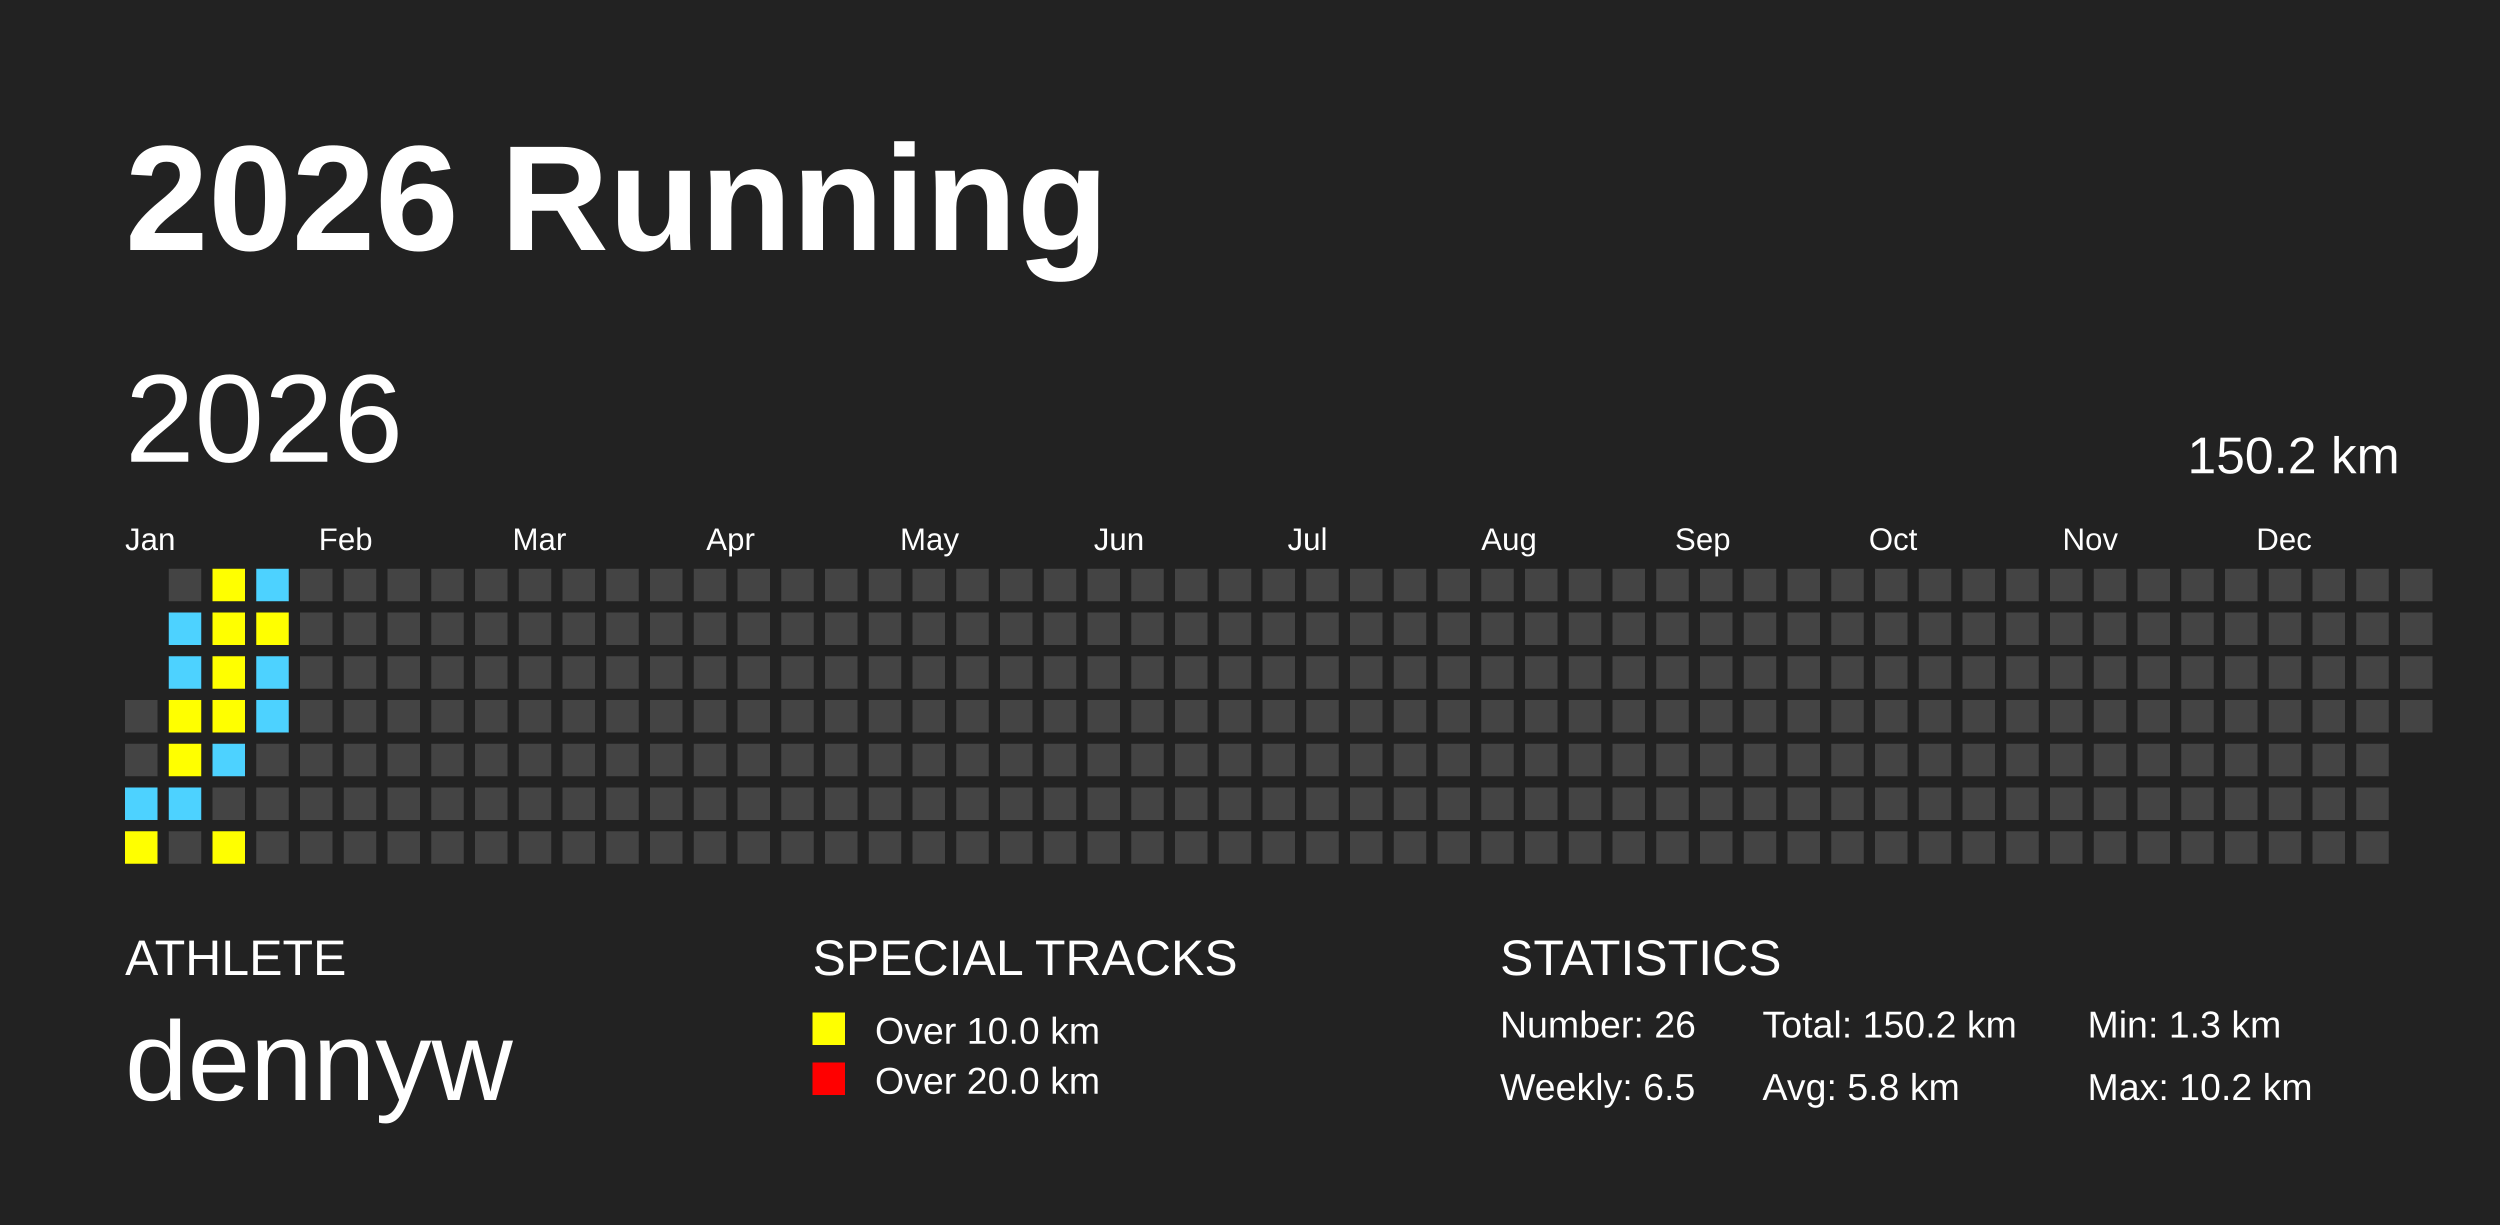
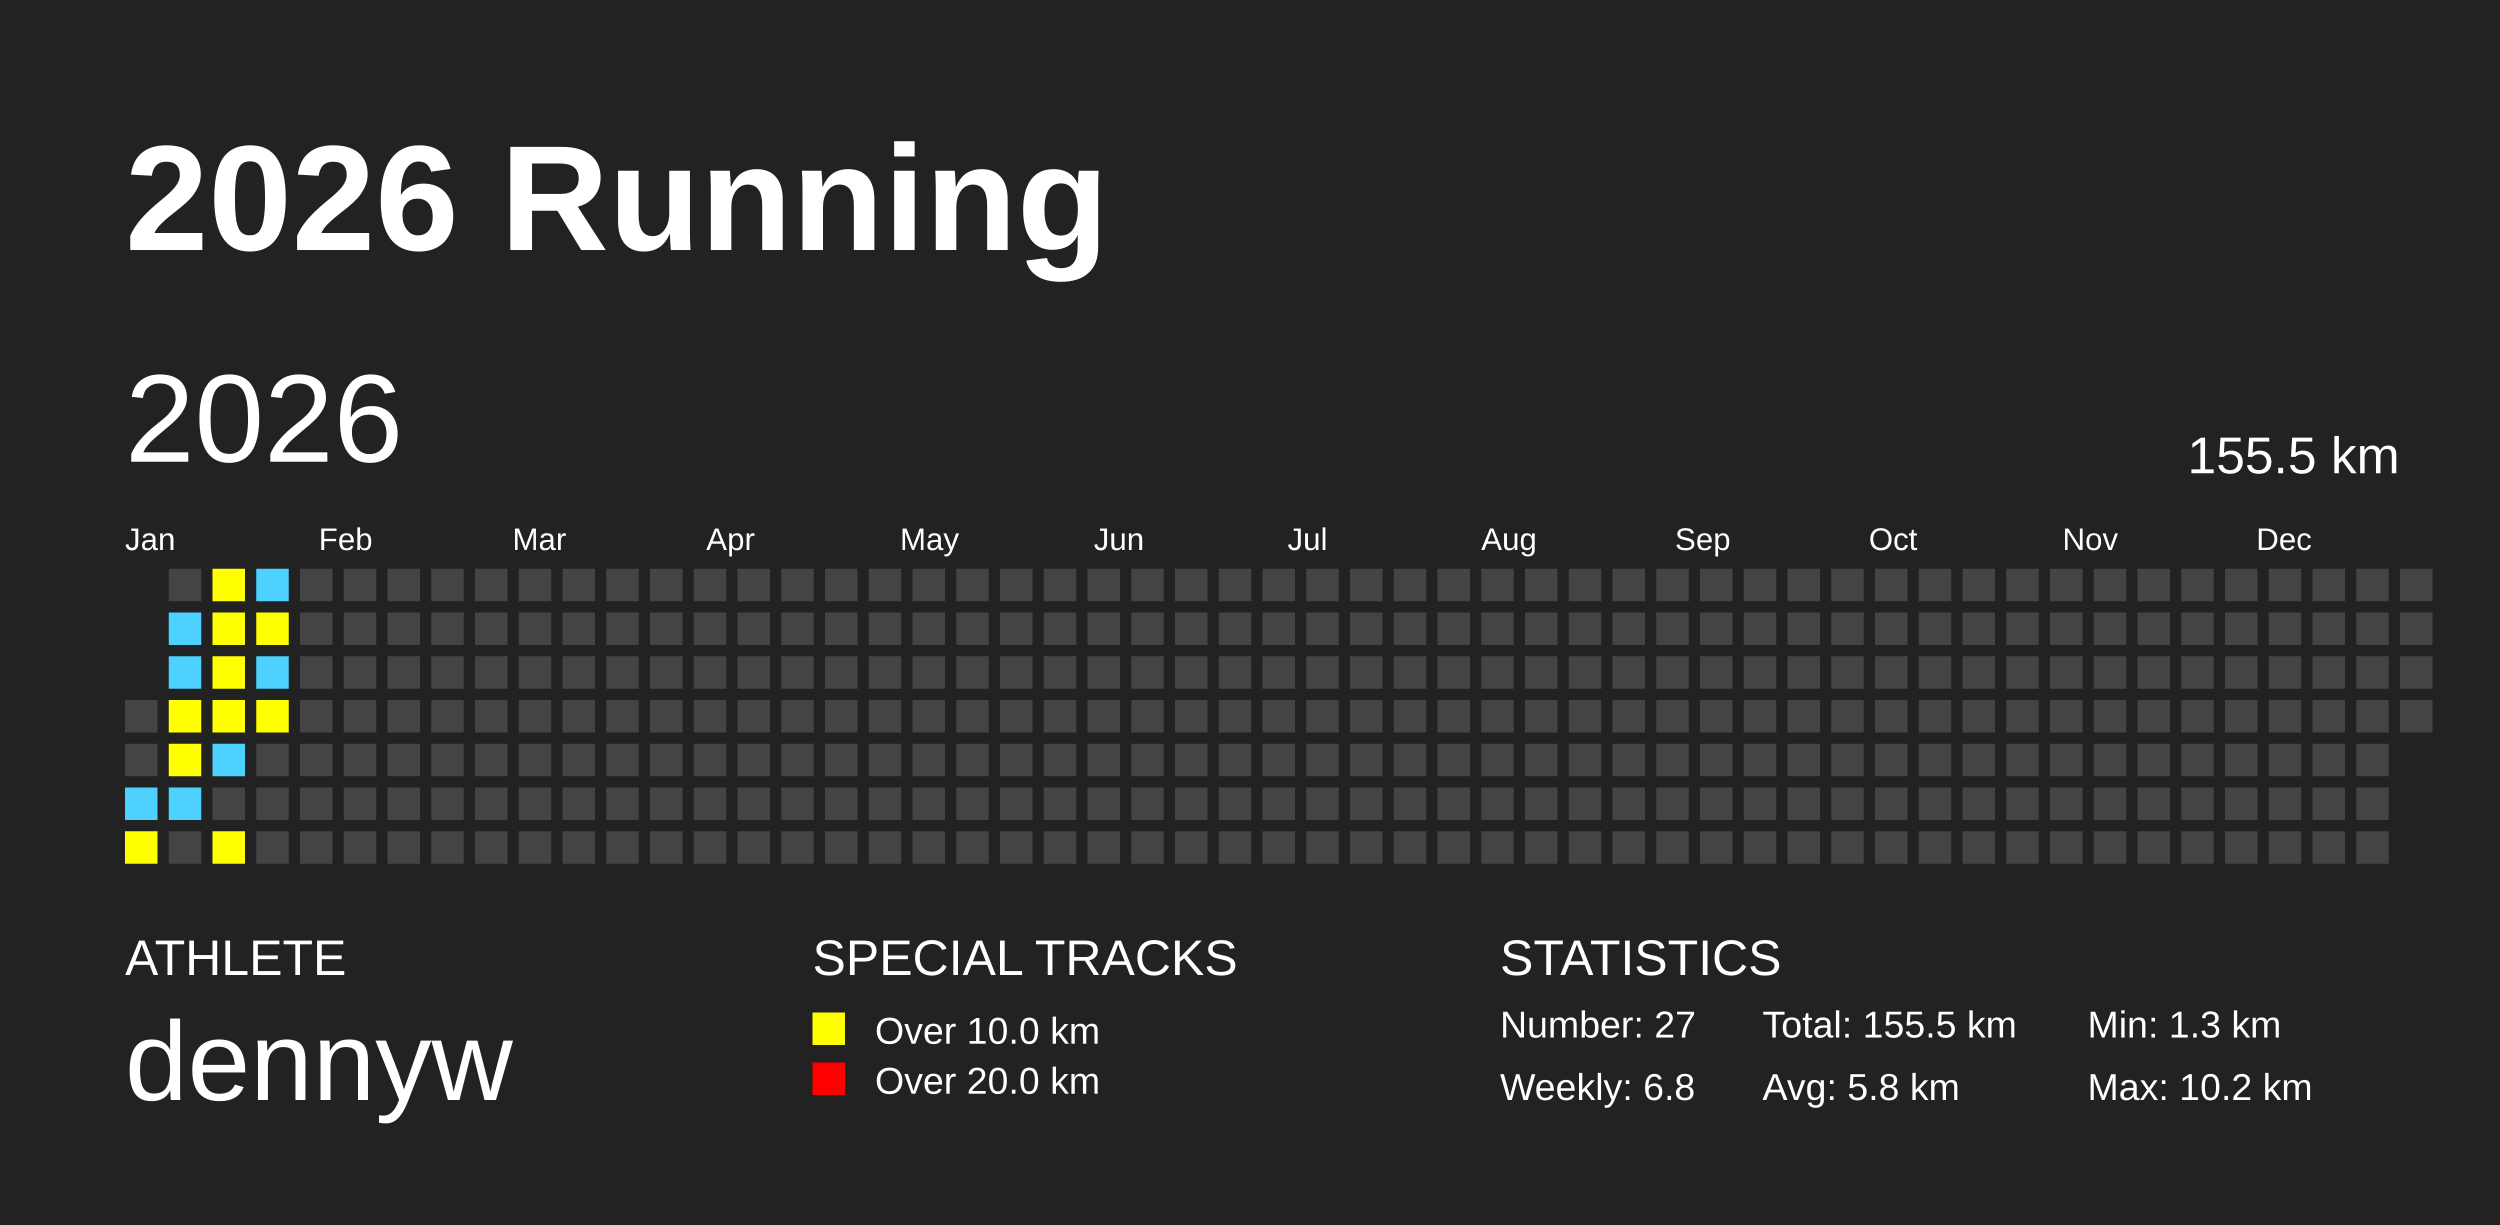
<svg xmlns="http://www.w3.org/2000/svg" baseProfile="full" height="98mm" version="1.1" viewBox="0,0,200,98" width="200mm">
  <defs />
  <rect fill="#222222" height="98" width="200" x="0" y="0" />
  <text fill="#FFFFFF" style="font-size:12px; font-family:Arial; font-weight:bold;" x="10" y="20">2026 Running</text>
  <text fill="#FFFFFF" style="font-size:4px; font-family:Arial" x="10" y="78">ATHLETE</text>
  <text fill="#FFFFFF" style="font-size:9px; font-family:Arial" x="10" y="88">dennyw</text>
  <text fill="#FFFFFF" style="font-size:4px; font-family:Arial" x="65" y="78">SPECIAL TRACKS</text>
  <rect fill="yellow" height="2.6" width="2.6" x="65" y="81" />
  <text fill="#FFFFFF" style="font-size:3px; font-family:Arial" x="70" y="83.5">Over 10.0 km</text>
  <rect fill="red" height="2.6" width="2.6" x="65" y="85" />
  <text fill="#FFFFFF" style="font-size:3px; font-family:Arial" x="70" y="87.5">Over 20.0 km</text>
  <text fill="#FFFFFF" style="font-size:4px; font-family:Arial" x="120" y="78">STATISTICS</text>
-   <text fill="#FFFFFF" style="font-size:3px; font-family:Arial" x="120" y="83">Number: 26</text>
-   <text fill="#FFFFFF" style="font-size:3px; font-family:Arial" x="120" y="88">Weekly: 6.5</text>
-   <text fill="#FFFFFF" style="font-size:3px; font-family:Arial" x="141" y="83">Total: 150.2 km</text>
+   <text fill="#FFFFFF" style="font-size:3px; font-family:Arial" x="120" y="83">Number: 27</text>
+   <text fill="#FFFFFF" style="font-size:3px; font-family:Arial" x="120" y="88">Weekly: 6.8</text>
+   <text fill="#FFFFFF" style="font-size:3px; font-family:Arial" x="141" y="83">Total: 155.5 km</text>
  <text fill="#FFFFFF" style="font-size:3px; font-family:Arial" x="141" y="88">Avg: 5.8 km</text>
  <text fill="#FFFFFF" style="font-size:3px; font-family:Arial" x="167" y="83">Min: 1.3 km</text>
  <text fill="#FFFFFF" style="font-size:3px; font-family:Arial" x="167" y="88">Max: 10.2 km</text>
  <text dominant-baseline="hanging" fill="#FFFFFF" style="font-size:10.0px; font-family:Arial;" x="10" y="30">2026</text>
-   <text dominant-baseline="hanging" fill="#FFFFFF" style="font-size:4.125px; font-family:Arial;" x="175" y="35">150.2 km</text>
+   <text dominant-baseline="hanging" fill="#FFFFFF" style="font-size:4.125px; font-family:Arial;" x="175" y="35">155.5 km</text>
  <text fill="#FFFFFF" style="font-size:2.5px; font-family:Arial" x="10.0" y="44">Jan</text>
  <text fill="#FFFFFF" style="font-size:2.5px; font-family:Arial" x="25.5" y="44">Feb</text>
  <text fill="#FFFFFF" style="font-size:2.5px; font-family:Arial" x="41.0" y="44">Mar</text>
  <text fill="#FFFFFF" style="font-size:2.5px; font-family:Arial" x="56.5" y="44">Apr</text>
  <text fill="#FFFFFF" style="font-size:2.5px; font-family:Arial" x="72.0" y="44">May</text>
  <text fill="#FFFFFF" style="font-size:2.5px; font-family:Arial" x="87.5" y="44">Jun</text>
  <text fill="#FFFFFF" style="font-size:2.5px; font-family:Arial" x="103.0" y="44">Jul</text>
  <text fill="#FFFFFF" style="font-size:2.5px; font-family:Arial" x="118.5" y="44">Aug</text>
  <text fill="#FFFFFF" style="font-size:2.5px; font-family:Arial" x="134.0" y="44">Sep</text>
  <text fill="#FFFFFF" style="font-size:2.5px; font-family:Arial" x="149.5" y="44">Oct</text>
  <text fill="#FFFFFF" style="font-size:2.5px; font-family:Arial" x="165.0" y="44">Nov</text>
  <text fill="#FFFFFF" style="font-size:2.5px; font-family:Arial" x="180.5" y="44">Dec</text>
  <rect fill="#444444" height="2.6" width="2.6" x="10.0" y="56.0" />
  <rect fill="#444444" height="2.6" width="2.6" x="10.0" y="59.5" />
  <rect fill="#4DD2FF" height="2.6" width="2.6" x="10.0" y="63.0" />
  <rect fill="yellow" height="2.6" width="2.6" x="10.0" y="66.5" />
  <rect fill="#444444" height="2.6" width="2.6" x="13.5" y="45.5" />
  <rect fill="#4DD2FF" height="2.6" width="2.6" x="13.5" y="49.0" />
  <rect fill="#4DD2FF" height="2.6" width="2.6" x="13.5" y="52.5" />
  <rect fill="yellow" height="2.6" width="2.6" x="13.5" y="56.0" />
  <rect fill="yellow" height="2.6" width="2.6" x="13.5" y="59.5" />
  <rect fill="#4DD2FF" height="2.6" width="2.6" x="13.5" y="63.0" />
  <rect fill="#444444" height="2.6" width="2.6" x="13.5" y="66.5" />
  <rect fill="yellow" height="2.6" width="2.6" x="17.0" y="45.5" />
  <rect fill="yellow" height="2.6" width="2.6" x="17.0" y="49.0" />
  <rect fill="yellow" height="2.6" width="2.6" x="17.0" y="52.5" />
  <rect fill="yellow" height="2.6" width="2.6" x="17.0" y="56.0" />
  <rect fill="#4DD2FF" height="2.6" width="2.6" x="17.0" y="59.5" />
  <rect fill="#444444" height="2.6" width="2.6" x="17.0" y="63.0" />
  <rect fill="yellow" height="2.6" width="2.6" x="17.0" y="66.5" />
  <rect fill="#4DD2FF" height="2.6" width="2.6" x="20.5" y="45.5" />
  <rect fill="yellow" height="2.6" width="2.6" x="20.5" y="49.0" />
  <rect fill="#4DD2FF" height="2.6" width="2.6" x="20.5" y="52.5" />
-   <rect fill="#4DD2FF" height="2.6" width="2.6" x="20.5" y="56.0" />
+   <rect fill="yellow" height="2.6" width="2.6" x="20.5" y="56.0" />
  <rect fill="#444444" height="2.6" width="2.6" x="20.5" y="59.5" />
  <rect fill="#444444" height="2.6" width="2.6" x="20.5" y="63.0" />
  <rect fill="#444444" height="2.6" width="2.6" x="20.5" y="66.5" />
  <rect fill="#444444" height="2.6" width="2.6" x="24.0" y="45.5" />
  <rect fill="#444444" height="2.6" width="2.6" x="24.0" y="49.0" />
  <rect fill="#444444" height="2.6" width="2.6" x="24.0" y="52.5" />
  <rect fill="#444444" height="2.6" width="2.6" x="24.0" y="56.0" />
  <rect fill="#444444" height="2.6" width="2.6" x="24.0" y="59.5" />
  <rect fill="#444444" height="2.6" width="2.6" x="24.0" y="63.0" />
  <rect fill="#444444" height="2.6" width="2.6" x="24.0" y="66.5" />
  <rect fill="#444444" height="2.6" width="2.6" x="27.5" y="45.5" />
  <rect fill="#444444" height="2.6" width="2.6" x="27.5" y="49.0" />
  <rect fill="#444444" height="2.6" width="2.6" x="27.5" y="52.5" />
  <rect fill="#444444" height="2.6" width="2.6" x="27.5" y="56.0" />
  <rect fill="#444444" height="2.6" width="2.6" x="27.5" y="59.5" />
  <rect fill="#444444" height="2.6" width="2.6" x="27.5" y="63.0" />
  <rect fill="#444444" height="2.6" width="2.6" x="27.5" y="66.5" />
  <rect fill="#444444" height="2.6" width="2.6" x="31.0" y="45.5" />
  <rect fill="#444444" height="2.6" width="2.6" x="31.0" y="49.0" />
  <rect fill="#444444" height="2.6" width="2.6" x="31.0" y="52.5" />
  <rect fill="#444444" height="2.6" width="2.6" x="31.0" y="56.0" />
  <rect fill="#444444" height="2.6" width="2.6" x="31.0" y="59.5" />
  <rect fill="#444444" height="2.6" width="2.6" x="31.0" y="63.0" />
  <rect fill="#444444" height="2.6" width="2.6" x="31.0" y="66.5" />
  <rect fill="#444444" height="2.6" width="2.6" x="34.5" y="45.5" />
  <rect fill="#444444" height="2.6" width="2.6" x="34.5" y="49.0" />
  <rect fill="#444444" height="2.6" width="2.6" x="34.5" y="52.5" />
  <rect fill="#444444" height="2.6" width="2.6" x="34.5" y="56.0" />
  <rect fill="#444444" height="2.6" width="2.6" x="34.5" y="59.5" />
  <rect fill="#444444" height="2.6" width="2.6" x="34.5" y="63.0" />
  <rect fill="#444444" height="2.6" width="2.6" x="34.5" y="66.5" />
  <rect fill="#444444" height="2.6" width="2.6" x="38.0" y="45.5" />
  <rect fill="#444444" height="2.6" width="2.6" x="38.0" y="49.0" />
  <rect fill="#444444" height="2.6" width="2.6" x="38.0" y="52.5" />
  <rect fill="#444444" height="2.6" width="2.6" x="38.0" y="56.0" />
  <rect fill="#444444" height="2.6" width="2.6" x="38.0" y="59.5" />
  <rect fill="#444444" height="2.6" width="2.6" x="38.0" y="63.0" />
  <rect fill="#444444" height="2.6" width="2.6" x="38.0" y="66.5" />
  <rect fill="#444444" height="2.6" width="2.6" x="41.5" y="45.5" />
  <rect fill="#444444" height="2.6" width="2.6" x="41.5" y="49.0" />
  <rect fill="#444444" height="2.6" width="2.6" x="41.5" y="52.5" />
  <rect fill="#444444" height="2.6" width="2.6" x="41.5" y="56.0" />
  <rect fill="#444444" height="2.6" width="2.6" x="41.5" y="59.5" />
  <rect fill="#444444" height="2.6" width="2.6" x="41.5" y="63.0" />
  <rect fill="#444444" height="2.6" width="2.6" x="41.5" y="66.5" />
  <rect fill="#444444" height="2.6" width="2.6" x="45.0" y="45.5" />
  <rect fill="#444444" height="2.6" width="2.6" x="45.0" y="49.0" />
  <rect fill="#444444" height="2.6" width="2.6" x="45.0" y="52.5" />
  <rect fill="#444444" height="2.6" width="2.6" x="45.0" y="56.0" />
  <rect fill="#444444" height="2.6" width="2.6" x="45.0" y="59.5" />
  <rect fill="#444444" height="2.6" width="2.6" x="45.0" y="63.0" />
  <rect fill="#444444" height="2.6" width="2.6" x="45.0" y="66.5" />
  <rect fill="#444444" height="2.6" width="2.6" x="48.5" y="45.5" />
  <rect fill="#444444" height="2.6" width="2.6" x="48.5" y="49.0" />
  <rect fill="#444444" height="2.6" width="2.6" x="48.5" y="52.5" />
  <rect fill="#444444" height="2.6" width="2.6" x="48.5" y="56.0" />
  <rect fill="#444444" height="2.6" width="2.6" x="48.5" y="59.5" />
  <rect fill="#444444" height="2.6" width="2.6" x="48.5" y="63.0" />
  <rect fill="#444444" height="2.6" width="2.6" x="48.5" y="66.5" />
  <rect fill="#444444" height="2.6" width="2.6" x="52.0" y="45.5" />
  <rect fill="#444444" height="2.6" width="2.6" x="52.0" y="49.0" />
  <rect fill="#444444" height="2.6" width="2.6" x="52.0" y="52.5" />
  <rect fill="#444444" height="2.6" width="2.6" x="52.0" y="56.0" />
  <rect fill="#444444" height="2.6" width="2.6" x="52.0" y="59.5" />
  <rect fill="#444444" height="2.6" width="2.6" x="52.0" y="63.0" />
  <rect fill="#444444" height="2.6" width="2.6" x="52.0" y="66.5" />
  <rect fill="#444444" height="2.6" width="2.6" x="55.5" y="45.5" />
  <rect fill="#444444" height="2.6" width="2.6" x="55.5" y="49.0" />
  <rect fill="#444444" height="2.6" width="2.6" x="55.5" y="52.5" />
  <rect fill="#444444" height="2.6" width="2.6" x="55.5" y="56.0" />
  <rect fill="#444444" height="2.6" width="2.6" x="55.5" y="59.5" />
  <rect fill="#444444" height="2.6" width="2.6" x="55.5" y="63.0" />
  <rect fill="#444444" height="2.6" width="2.6" x="55.5" y="66.5" />
  <rect fill="#444444" height="2.6" width="2.6" x="59.0" y="45.5" />
  <rect fill="#444444" height="2.6" width="2.6" x="59.0" y="49.0" />
  <rect fill="#444444" height="2.6" width="2.6" x="59.0" y="52.5" />
  <rect fill="#444444" height="2.6" width="2.6" x="59.0" y="56.0" />
  <rect fill="#444444" height="2.6" width="2.6" x="59.0" y="59.5" />
  <rect fill="#444444" height="2.6" width="2.6" x="59.0" y="63.0" />
  <rect fill="#444444" height="2.6" width="2.6" x="59.0" y="66.5" />
  <rect fill="#444444" height="2.6" width="2.6" x="62.5" y="45.5" />
  <rect fill="#444444" height="2.6" width="2.6" x="62.5" y="49.0" />
  <rect fill="#444444" height="2.6" width="2.6" x="62.5" y="52.5" />
  <rect fill="#444444" height="2.6" width="2.6" x="62.5" y="56.0" />
  <rect fill="#444444" height="2.6" width="2.6" x="62.5" y="59.5" />
  <rect fill="#444444" height="2.6" width="2.6" x="62.5" y="63.0" />
  <rect fill="#444444" height="2.6" width="2.6" x="62.5" y="66.5" />
  <rect fill="#444444" height="2.6" width="2.6" x="66.0" y="45.5" />
  <rect fill="#444444" height="2.6" width="2.6" x="66.0" y="49.0" />
  <rect fill="#444444" height="2.6" width="2.6" x="66.0" y="52.5" />
  <rect fill="#444444" height="2.6" width="2.6" x="66.0" y="56.0" />
  <rect fill="#444444" height="2.6" width="2.6" x="66.0" y="59.5" />
  <rect fill="#444444" height="2.6" width="2.6" x="66.0" y="63.0" />
  <rect fill="#444444" height="2.6" width="2.6" x="66.0" y="66.5" />
  <rect fill="#444444" height="2.6" width="2.6" x="69.5" y="45.5" />
  <rect fill="#444444" height="2.6" width="2.6" x="69.5" y="49.0" />
  <rect fill="#444444" height="2.6" width="2.6" x="69.5" y="52.5" />
  <rect fill="#444444" height="2.6" width="2.6" x="69.5" y="56.0" />
  <rect fill="#444444" height="2.6" width="2.6" x="69.5" y="59.5" />
  <rect fill="#444444" height="2.6" width="2.6" x="69.5" y="63.0" />
  <rect fill="#444444" height="2.6" width="2.6" x="69.5" y="66.5" />
  <rect fill="#444444" height="2.6" width="2.6" x="73.0" y="45.5" />
  <rect fill="#444444" height="2.6" width="2.6" x="73.0" y="49.0" />
  <rect fill="#444444" height="2.6" width="2.6" x="73.0" y="52.5" />
  <rect fill="#444444" height="2.6" width="2.6" x="73.0" y="56.0" />
  <rect fill="#444444" height="2.6" width="2.6" x="73.0" y="59.5" />
  <rect fill="#444444" height="2.6" width="2.6" x="73.0" y="63.0" />
  <rect fill="#444444" height="2.6" width="2.6" x="73.0" y="66.5" />
  <rect fill="#444444" height="2.6" width="2.6" x="76.5" y="45.5" />
  <rect fill="#444444" height="2.6" width="2.6" x="76.5" y="49.0" />
  <rect fill="#444444" height="2.6" width="2.6" x="76.5" y="52.5" />
  <rect fill="#444444" height="2.6" width="2.6" x="76.5" y="56.0" />
  <rect fill="#444444" height="2.6" width="2.6" x="76.5" y="59.5" />
  <rect fill="#444444" height="2.6" width="2.6" x="76.5" y="63.0" />
  <rect fill="#444444" height="2.6" width="2.6" x="76.5" y="66.5" />
  <rect fill="#444444" height="2.6" width="2.6" x="80.0" y="45.5" />
  <rect fill="#444444" height="2.6" width="2.6" x="80.0" y="49.0" />
  <rect fill="#444444" height="2.6" width="2.6" x="80.0" y="52.5" />
  <rect fill="#444444" height="2.6" width="2.6" x="80.0" y="56.0" />
  <rect fill="#444444" height="2.6" width="2.6" x="80.0" y="59.5" />
  <rect fill="#444444" height="2.6" width="2.6" x="80.0" y="63.0" />
  <rect fill="#444444" height="2.6" width="2.6" x="80.0" y="66.5" />
  <rect fill="#444444" height="2.6" width="2.6" x="83.5" y="45.5" />
  <rect fill="#444444" height="2.6" width="2.6" x="83.5" y="49.0" />
  <rect fill="#444444" height="2.6" width="2.6" x="83.5" y="52.5" />
  <rect fill="#444444" height="2.6" width="2.6" x="83.5" y="56.0" />
  <rect fill="#444444" height="2.6" width="2.6" x="83.5" y="59.5" />
  <rect fill="#444444" height="2.6" width="2.6" x="83.5" y="63.0" />
  <rect fill="#444444" height="2.6" width="2.6" x="83.5" y="66.5" />
  <rect fill="#444444" height="2.6" width="2.6" x="87.0" y="45.5" />
  <rect fill="#444444" height="2.6" width="2.6" x="87.0" y="49.0" />
  <rect fill="#444444" height="2.6" width="2.6" x="87.0" y="52.5" />
  <rect fill="#444444" height="2.6" width="2.6" x="87.0" y="56.0" />
  <rect fill="#444444" height="2.6" width="2.6" x="87.0" y="59.5" />
  <rect fill="#444444" height="2.6" width="2.6" x="87.0" y="63.0" />
  <rect fill="#444444" height="2.6" width="2.6" x="87.0" y="66.5" />
  <rect fill="#444444" height="2.6" width="2.6" x="90.5" y="45.5" />
  <rect fill="#444444" height="2.6" width="2.6" x="90.5" y="49.0" />
  <rect fill="#444444" height="2.6" width="2.6" x="90.5" y="52.5" />
  <rect fill="#444444" height="2.6" width="2.6" x="90.5" y="56.0" />
  <rect fill="#444444" height="2.6" width="2.6" x="90.5" y="59.5" />
  <rect fill="#444444" height="2.6" width="2.6" x="90.5" y="63.0" />
  <rect fill="#444444" height="2.6" width="2.6" x="90.5" y="66.5" />
  <rect fill="#444444" height="2.6" width="2.6" x="94.0" y="45.5" />
  <rect fill="#444444" height="2.6" width="2.6" x="94.0" y="49.0" />
  <rect fill="#444444" height="2.6" width="2.6" x="94.0" y="52.5" />
  <rect fill="#444444" height="2.6" width="2.6" x="94.0" y="56.0" />
  <rect fill="#444444" height="2.6" width="2.6" x="94.0" y="59.5" />
  <rect fill="#444444" height="2.6" width="2.6" x="94.0" y="63.0" />
  <rect fill="#444444" height="2.6" width="2.6" x="94.0" y="66.5" />
  <rect fill="#444444" height="2.6" width="2.6" x="97.5" y="45.5" />
  <rect fill="#444444" height="2.6" width="2.6" x="97.5" y="49.0" />
  <rect fill="#444444" height="2.6" width="2.6" x="97.5" y="52.5" />
  <rect fill="#444444" height="2.6" width="2.6" x="97.5" y="56.0" />
  <rect fill="#444444" height="2.6" width="2.6" x="97.5" y="59.5" />
  <rect fill="#444444" height="2.6" width="2.6" x="97.5" y="63.0" />
  <rect fill="#444444" height="2.6" width="2.6" x="97.5" y="66.5" />
  <rect fill="#444444" height="2.6" width="2.6" x="101.0" y="45.5" />
  <rect fill="#444444" height="2.6" width="2.6" x="101.0" y="49.0" />
  <rect fill="#444444" height="2.6" width="2.6" x="101.0" y="52.5" />
  <rect fill="#444444" height="2.6" width="2.6" x="101.0" y="56.0" />
  <rect fill="#444444" height="2.6" width="2.6" x="101.0" y="59.5" />
  <rect fill="#444444" height="2.6" width="2.6" x="101.0" y="63.0" />
  <rect fill="#444444" height="2.6" width="2.6" x="101.0" y="66.5" />
  <rect fill="#444444" height="2.6" width="2.6" x="104.5" y="45.5" />
  <rect fill="#444444" height="2.6" width="2.6" x="104.5" y="49.0" />
  <rect fill="#444444" height="2.6" width="2.6" x="104.5" y="52.5" />
  <rect fill="#444444" height="2.6" width="2.6" x="104.5" y="56.0" />
  <rect fill="#444444" height="2.6" width="2.6" x="104.5" y="59.5" />
  <rect fill="#444444" height="2.6" width="2.6" x="104.5" y="63.0" />
  <rect fill="#444444" height="2.6" width="2.6" x="104.5" y="66.5" />
  <rect fill="#444444" height="2.6" width="2.6" x="108.0" y="45.5" />
  <rect fill="#444444" height="2.6" width="2.6" x="108.0" y="49.0" />
  <rect fill="#444444" height="2.6" width="2.6" x="108.0" y="52.5" />
  <rect fill="#444444" height="2.6" width="2.6" x="108.0" y="56.0" />
  <rect fill="#444444" height="2.6" width="2.6" x="108.0" y="59.5" />
  <rect fill="#444444" height="2.6" width="2.6" x="108.0" y="63.0" />
  <rect fill="#444444" height="2.6" width="2.6" x="108.0" y="66.5" />
  <rect fill="#444444" height="2.6" width="2.6" x="111.5" y="45.5" />
  <rect fill="#444444" height="2.6" width="2.6" x="111.5" y="49.0" />
  <rect fill="#444444" height="2.6" width="2.6" x="111.5" y="52.5" />
  <rect fill="#444444" height="2.6" width="2.6" x="111.5" y="56.0" />
  <rect fill="#444444" height="2.6" width="2.6" x="111.5" y="59.5" />
  <rect fill="#444444" height="2.6" width="2.6" x="111.5" y="63.0" />
  <rect fill="#444444" height="2.6" width="2.6" x="111.5" y="66.5" />
  <rect fill="#444444" height="2.6" width="2.6" x="115.0" y="45.5" />
  <rect fill="#444444" height="2.6" width="2.6" x="115.0" y="49.0" />
  <rect fill="#444444" height="2.6" width="2.6" x="115.0" y="52.5" />
  <rect fill="#444444" height="2.6" width="2.6" x="115.0" y="56.0" />
  <rect fill="#444444" height="2.6" width="2.6" x="115.0" y="59.5" />
  <rect fill="#444444" height="2.6" width="2.6" x="115.0" y="63.0" />
  <rect fill="#444444" height="2.6" width="2.6" x="115.0" y="66.5" />
  <rect fill="#444444" height="2.6" width="2.6" x="118.5" y="45.5" />
  <rect fill="#444444" height="2.6" width="2.6" x="118.5" y="49.0" />
  <rect fill="#444444" height="2.6" width="2.6" x="118.5" y="52.5" />
  <rect fill="#444444" height="2.6" width="2.6" x="118.5" y="56.0" />
  <rect fill="#444444" height="2.6" width="2.6" x="118.5" y="59.5" />
  <rect fill="#444444" height="2.6" width="2.6" x="118.5" y="63.0" />
  <rect fill="#444444" height="2.6" width="2.6" x="118.5" y="66.5" />
  <rect fill="#444444" height="2.6" width="2.6" x="122.0" y="45.5" />
  <rect fill="#444444" height="2.6" width="2.6" x="122.0" y="49.0" />
  <rect fill="#444444" height="2.6" width="2.6" x="122.0" y="52.5" />
  <rect fill="#444444" height="2.6" width="2.6" x="122.0" y="56.0" />
  <rect fill="#444444" height="2.6" width="2.6" x="122.0" y="59.5" />
  <rect fill="#444444" height="2.6" width="2.6" x="122.0" y="63.0" />
  <rect fill="#444444" height="2.6" width="2.6" x="122.0" y="66.5" />
  <rect fill="#444444" height="2.6" width="2.6" x="125.5" y="45.5" />
  <rect fill="#444444" height="2.6" width="2.6" x="125.5" y="49.0" />
  <rect fill="#444444" height="2.6" width="2.6" x="125.5" y="52.5" />
  <rect fill="#444444" height="2.6" width="2.6" x="125.5" y="56.0" />
  <rect fill="#444444" height="2.6" width="2.6" x="125.5" y="59.5" />
  <rect fill="#444444" height="2.6" width="2.6" x="125.5" y="63.0" />
  <rect fill="#444444" height="2.6" width="2.6" x="125.5" y="66.5" />
  <rect fill="#444444" height="2.6" width="2.6" x="129.0" y="45.5" />
  <rect fill="#444444" height="2.6" width="2.6" x="129.0" y="49.0" />
  <rect fill="#444444" height="2.6" width="2.6" x="129.0" y="52.5" />
  <rect fill="#444444" height="2.6" width="2.6" x="129.0" y="56.0" />
  <rect fill="#444444" height="2.6" width="2.6" x="129.0" y="59.5" />
  <rect fill="#444444" height="2.6" width="2.6" x="129.0" y="63.0" />
  <rect fill="#444444" height="2.6" width="2.6" x="129.0" y="66.5" />
  <rect fill="#444444" height="2.6" width="2.6" x="132.5" y="45.5" />
  <rect fill="#444444" height="2.6" width="2.6" x="132.5" y="49.0" />
  <rect fill="#444444" height="2.6" width="2.6" x="132.5" y="52.5" />
  <rect fill="#444444" height="2.6" width="2.6" x="132.5" y="56.0" />
  <rect fill="#444444" height="2.6" width="2.6" x="132.5" y="59.5" />
  <rect fill="#444444" height="2.6" width="2.6" x="132.5" y="63.0" />
  <rect fill="#444444" height="2.6" width="2.6" x="132.5" y="66.5" />
  <rect fill="#444444" height="2.6" width="2.6" x="136.0" y="45.5" />
  <rect fill="#444444" height="2.6" width="2.6" x="136.0" y="49.0" />
  <rect fill="#444444" height="2.6" width="2.6" x="136.0" y="52.5" />
  <rect fill="#444444" height="2.6" width="2.6" x="136.0" y="56.0" />
  <rect fill="#444444" height="2.6" width="2.6" x="136.0" y="59.5" />
  <rect fill="#444444" height="2.6" width="2.6" x="136.0" y="63.0" />
  <rect fill="#444444" height="2.6" width="2.6" x="136.0" y="66.5" />
  <rect fill="#444444" height="2.6" width="2.6" x="139.5" y="45.5" />
  <rect fill="#444444" height="2.6" width="2.6" x="139.5" y="49.0" />
  <rect fill="#444444" height="2.6" width="2.6" x="139.5" y="52.5" />
  <rect fill="#444444" height="2.6" width="2.6" x="139.5" y="56.0" />
  <rect fill="#444444" height="2.6" width="2.6" x="139.5" y="59.5" />
  <rect fill="#444444" height="2.6" width="2.6" x="139.5" y="63.0" />
  <rect fill="#444444" height="2.6" width="2.6" x="139.5" y="66.5" />
  <rect fill="#444444" height="2.6" width="2.6" x="143.0" y="45.5" />
  <rect fill="#444444" height="2.6" width="2.6" x="143.0" y="49.0" />
  <rect fill="#444444" height="2.6" width="2.6" x="143.0" y="52.5" />
  <rect fill="#444444" height="2.6" width="2.6" x="143.0" y="56.0" />
  <rect fill="#444444" height="2.6" width="2.6" x="143.0" y="59.5" />
  <rect fill="#444444" height="2.6" width="2.6" x="143.0" y="63.0" />
  <rect fill="#444444" height="2.6" width="2.6" x="143.0" y="66.5" />
  <rect fill="#444444" height="2.6" width="2.6" x="146.5" y="45.5" />
  <rect fill="#444444" height="2.6" width="2.6" x="146.5" y="49.0" />
  <rect fill="#444444" height="2.6" width="2.6" x="146.5" y="52.5" />
  <rect fill="#444444" height="2.6" width="2.6" x="146.5" y="56.0" />
  <rect fill="#444444" height="2.6" width="2.6" x="146.5" y="59.5" />
  <rect fill="#444444" height="2.6" width="2.6" x="146.5" y="63.0" />
  <rect fill="#444444" height="2.6" width="2.6" x="146.5" y="66.5" />
  <rect fill="#444444" height="2.6" width="2.6" x="150.0" y="45.5" />
  <rect fill="#444444" height="2.6" width="2.6" x="150.0" y="49.0" />
  <rect fill="#444444" height="2.6" width="2.6" x="150.0" y="52.5" />
  <rect fill="#444444" height="2.6" width="2.6" x="150.0" y="56.0" />
  <rect fill="#444444" height="2.6" width="2.6" x="150.0" y="59.5" />
  <rect fill="#444444" height="2.6" width="2.6" x="150.0" y="63.0" />
  <rect fill="#444444" height="2.6" width="2.6" x="150.0" y="66.5" />
  <rect fill="#444444" height="2.6" width="2.6" x="153.5" y="45.5" />
  <rect fill="#444444" height="2.6" width="2.6" x="153.5" y="49.0" />
  <rect fill="#444444" height="2.6" width="2.6" x="153.5" y="52.5" />
  <rect fill="#444444" height="2.6" width="2.6" x="153.5" y="56.0" />
  <rect fill="#444444" height="2.6" width="2.6" x="153.5" y="59.5" />
  <rect fill="#444444" height="2.6" width="2.6" x="153.5" y="63.0" />
  <rect fill="#444444" height="2.6" width="2.6" x="153.5" y="66.5" />
  <rect fill="#444444" height="2.6" width="2.6" x="157.0" y="45.5" />
  <rect fill="#444444" height="2.6" width="2.6" x="157.0" y="49.0" />
  <rect fill="#444444" height="2.6" width="2.6" x="157.0" y="52.5" />
  <rect fill="#444444" height="2.6" width="2.6" x="157.0" y="56.0" />
  <rect fill="#444444" height="2.6" width="2.6" x="157.0" y="59.5" />
  <rect fill="#444444" height="2.6" width="2.6" x="157.0" y="63.0" />
  <rect fill="#444444" height="2.6" width="2.6" x="157.0" y="66.5" />
  <rect fill="#444444" height="2.6" width="2.6" x="160.5" y="45.5" />
  <rect fill="#444444" height="2.6" width="2.6" x="160.5" y="49.0" />
  <rect fill="#444444" height="2.6" width="2.6" x="160.5" y="52.5" />
  <rect fill="#444444" height="2.6" width="2.6" x="160.5" y="56.0" />
  <rect fill="#444444" height="2.6" width="2.6" x="160.5" y="59.5" />
  <rect fill="#444444" height="2.6" width="2.6" x="160.5" y="63.0" />
  <rect fill="#444444" height="2.6" width="2.6" x="160.5" y="66.5" />
  <rect fill="#444444" height="2.6" width="2.6" x="164.0" y="45.5" />
  <rect fill="#444444" height="2.6" width="2.6" x="164.0" y="49.0" />
  <rect fill="#444444" height="2.6" width="2.6" x="164.0" y="52.5" />
  <rect fill="#444444" height="2.6" width="2.6" x="164.0" y="56.0" />
  <rect fill="#444444" height="2.6" width="2.6" x="164.0" y="59.5" />
  <rect fill="#444444" height="2.6" width="2.6" x="164.0" y="63.0" />
  <rect fill="#444444" height="2.6" width="2.6" x="164.0" y="66.5" />
  <rect fill="#444444" height="2.6" width="2.6" x="167.5" y="45.5" />
  <rect fill="#444444" height="2.6" width="2.6" x="167.5" y="49.0" />
  <rect fill="#444444" height="2.6" width="2.6" x="167.5" y="52.5" />
  <rect fill="#444444" height="2.6" width="2.6" x="167.5" y="56.0" />
  <rect fill="#444444" height="2.6" width="2.6" x="167.5" y="59.5" />
  <rect fill="#444444" height="2.6" width="2.6" x="167.5" y="63.0" />
  <rect fill="#444444" height="2.6" width="2.6" x="167.5" y="66.5" />
  <rect fill="#444444" height="2.6" width="2.6" x="171.0" y="45.5" />
  <rect fill="#444444" height="2.6" width="2.6" x="171.0" y="49.0" />
  <rect fill="#444444" height="2.6" width="2.6" x="171.0" y="52.5" />
  <rect fill="#444444" height="2.6" width="2.6" x="171.0" y="56.0" />
  <rect fill="#444444" height="2.6" width="2.6" x="171.0" y="59.5" />
  <rect fill="#444444" height="2.6" width="2.6" x="171.0" y="63.0" />
  <rect fill="#444444" height="2.6" width="2.6" x="171.0" y="66.5" />
  <rect fill="#444444" height="2.6" width="2.6" x="174.5" y="45.5" />
  <rect fill="#444444" height="2.6" width="2.6" x="174.5" y="49.0" />
  <rect fill="#444444" height="2.6" width="2.6" x="174.5" y="52.5" />
  <rect fill="#444444" height="2.6" width="2.6" x="174.5" y="56.0" />
  <rect fill="#444444" height="2.6" width="2.6" x="174.5" y="59.5" />
  <rect fill="#444444" height="2.6" width="2.6" x="174.5" y="63.0" />
  <rect fill="#444444" height="2.6" width="2.6" x="174.5" y="66.5" />
  <rect fill="#444444" height="2.6" width="2.6" x="178.0" y="45.5" />
  <rect fill="#444444" height="2.6" width="2.6" x="178.0" y="49.0" />
  <rect fill="#444444" height="2.6" width="2.6" x="178.0" y="52.5" />
  <rect fill="#444444" height="2.6" width="2.6" x="178.0" y="56.0" />
  <rect fill="#444444" height="2.6" width="2.6" x="178.0" y="59.5" />
  <rect fill="#444444" height="2.6" width="2.6" x="178.0" y="63.0" />
  <rect fill="#444444" height="2.6" width="2.6" x="178.0" y="66.5" />
  <rect fill="#444444" height="2.6" width="2.6" x="181.5" y="45.5" />
  <rect fill="#444444" height="2.6" width="2.6" x="181.5" y="49.0" />
  <rect fill="#444444" height="2.6" width="2.6" x="181.5" y="52.5" />
  <rect fill="#444444" height="2.6" width="2.6" x="181.5" y="56.0" />
  <rect fill="#444444" height="2.6" width="2.6" x="181.5" y="59.5" />
  <rect fill="#444444" height="2.6" width="2.6" x="181.5" y="63.0" />
  <rect fill="#444444" height="2.6" width="2.6" x="181.5" y="66.5" />
  <rect fill="#444444" height="2.6" width="2.6" x="185.0" y="45.5" />
  <rect fill="#444444" height="2.6" width="2.6" x="185.0" y="49.0" />
  <rect fill="#444444" height="2.6" width="2.6" x="185.0" y="52.5" />
  <rect fill="#444444" height="2.6" width="2.6" x="185.0" y="56.0" />
  <rect fill="#444444" height="2.6" width="2.6" x="185.0" y="59.5" />
  <rect fill="#444444" height="2.6" width="2.6" x="185.0" y="63.0" />
  <rect fill="#444444" height="2.6" width="2.6" x="185.0" y="66.5" />
  <rect fill="#444444" height="2.6" width="2.6" x="188.5" y="45.5" />
  <rect fill="#444444" height="2.6" width="2.6" x="188.5" y="49.0" />
  <rect fill="#444444" height="2.6" width="2.6" x="188.5" y="52.5" />
  <rect fill="#444444" height="2.6" width="2.6" x="188.5" y="56.0" />
  <rect fill="#444444" height="2.6" width="2.6" x="188.5" y="59.5" />
  <rect fill="#444444" height="2.6" width="2.6" x="188.5" y="63.0" />
  <rect fill="#444444" height="2.6" width="2.6" x="188.5" y="66.5" />
  <rect fill="#444444" height="2.6" width="2.6" x="192.0" y="45.5" />
  <rect fill="#444444" height="2.6" width="2.6" x="192.0" y="49.0" />
  <rect fill="#444444" height="2.6" width="2.6" x="192.0" y="52.5" />
  <rect fill="#444444" height="2.6" width="2.6" x="192.0" y="56.0" />
</svg>
